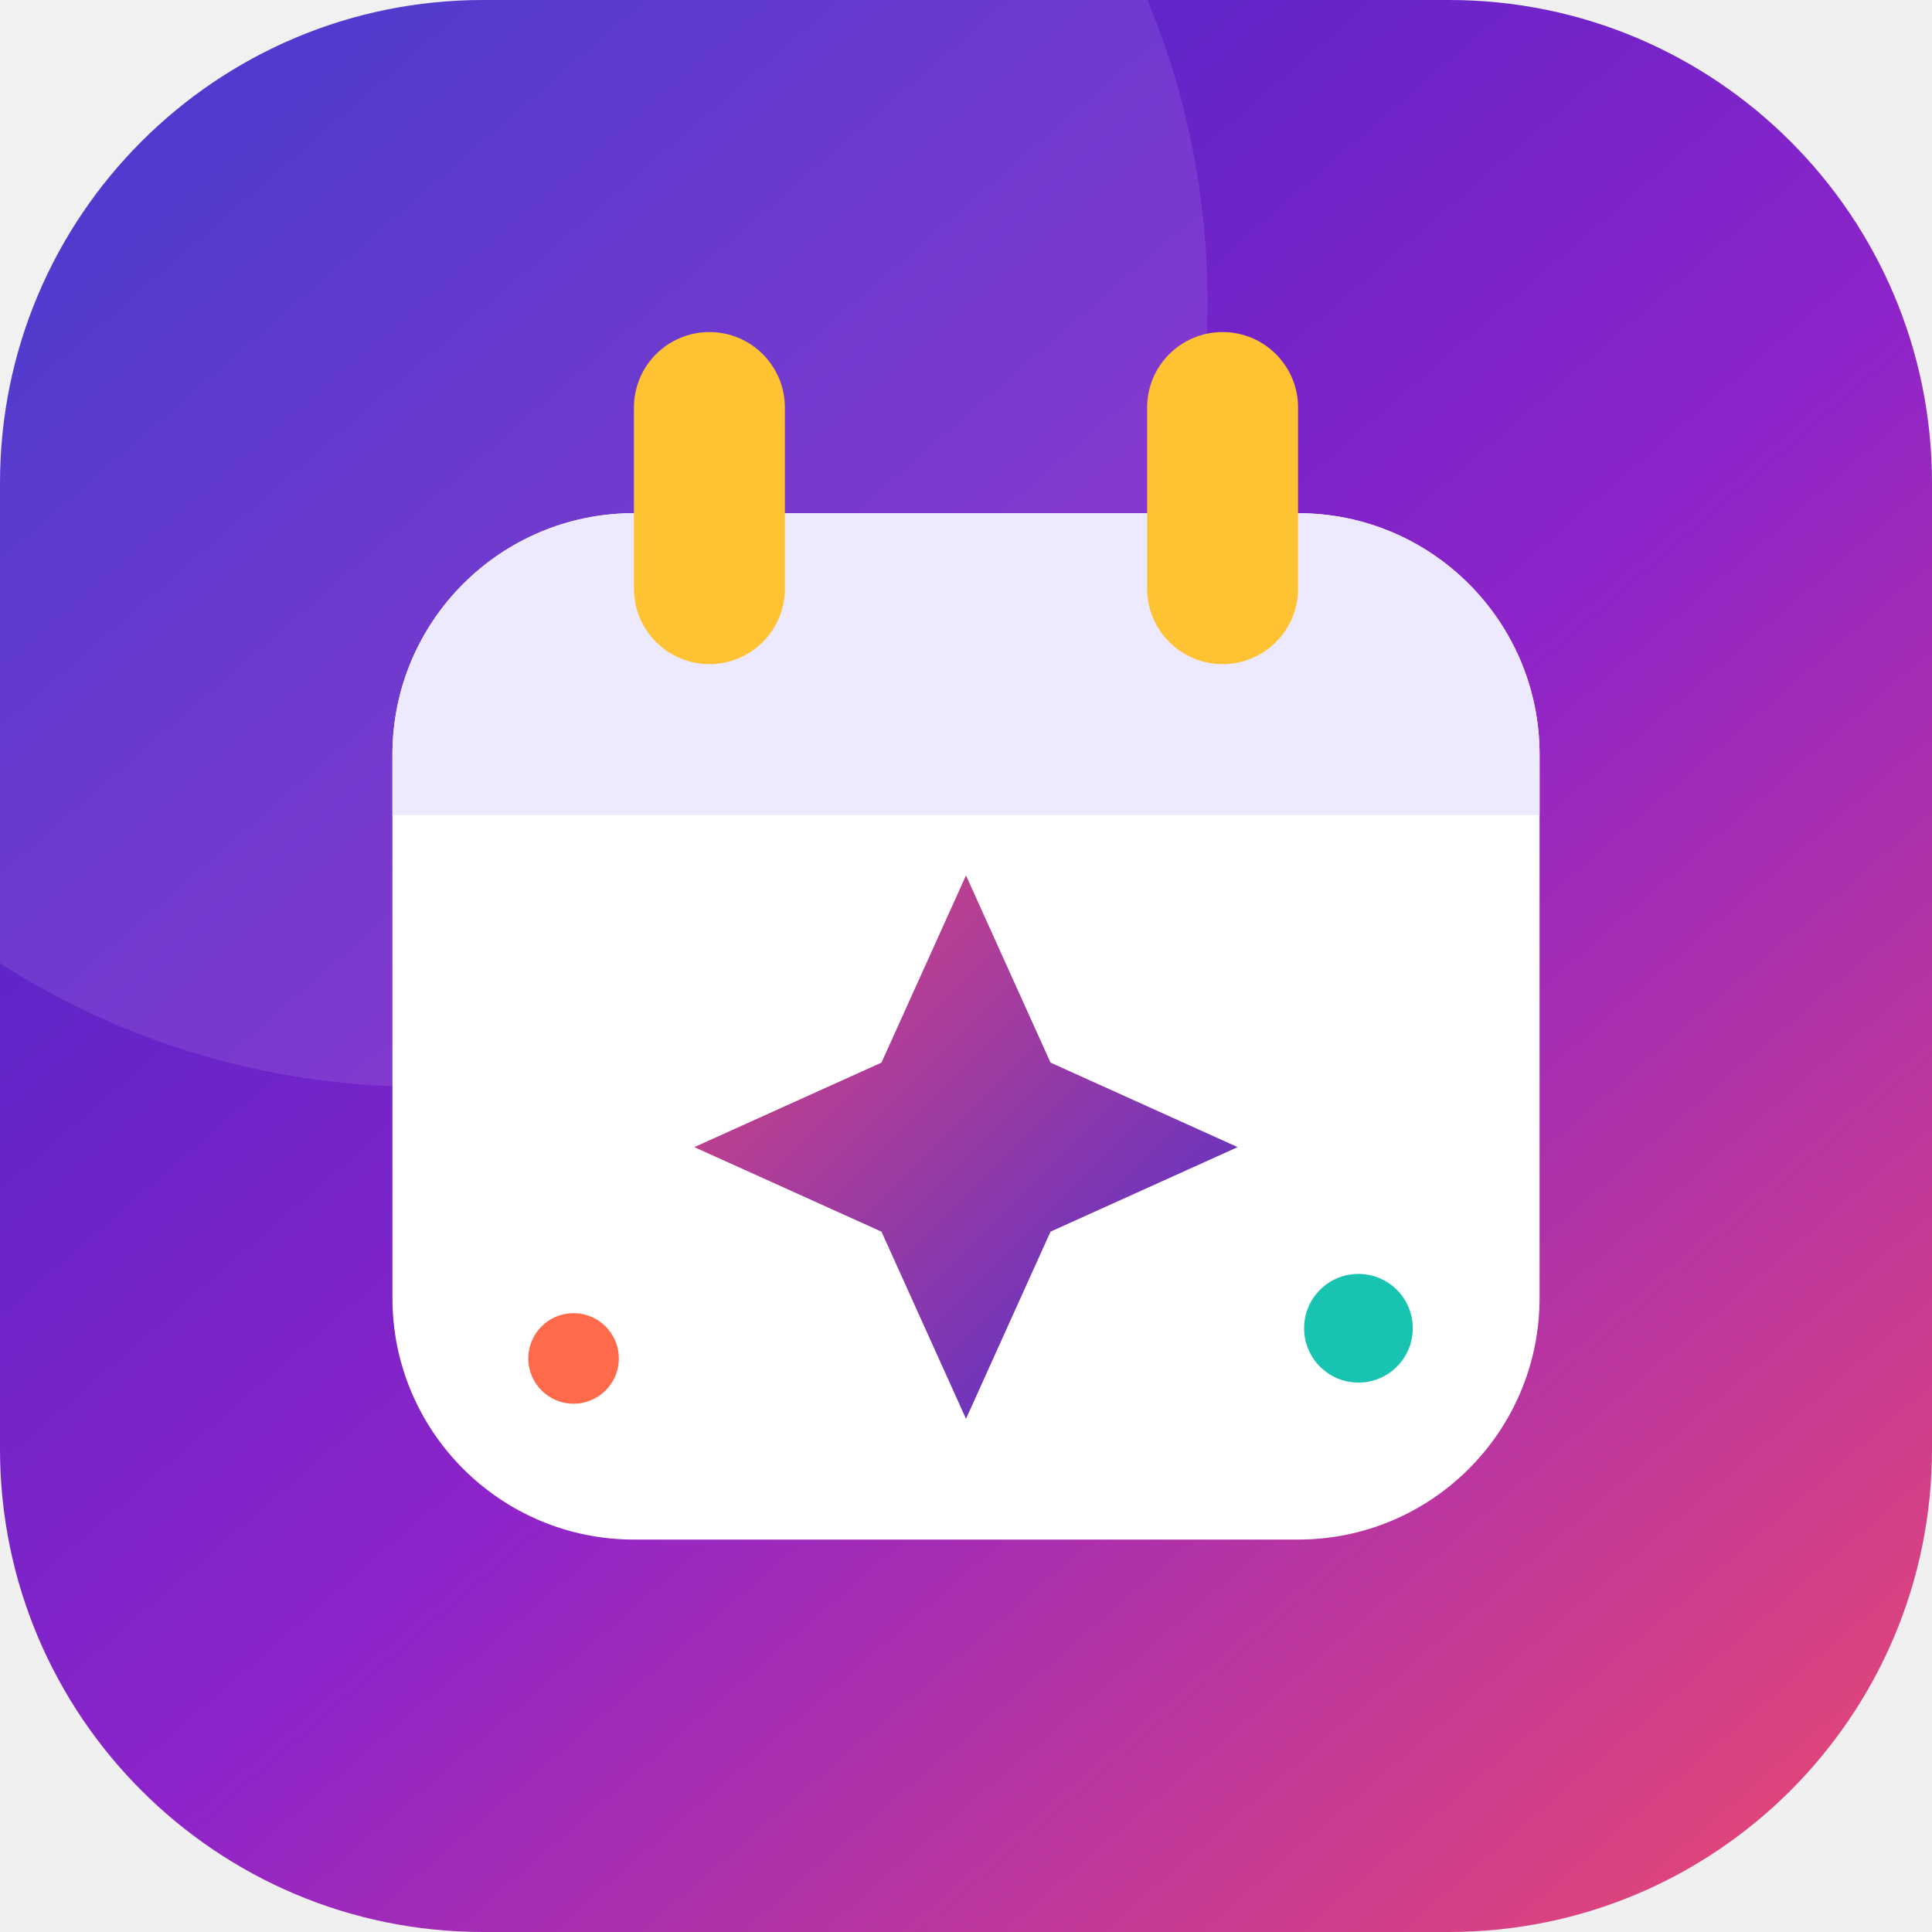
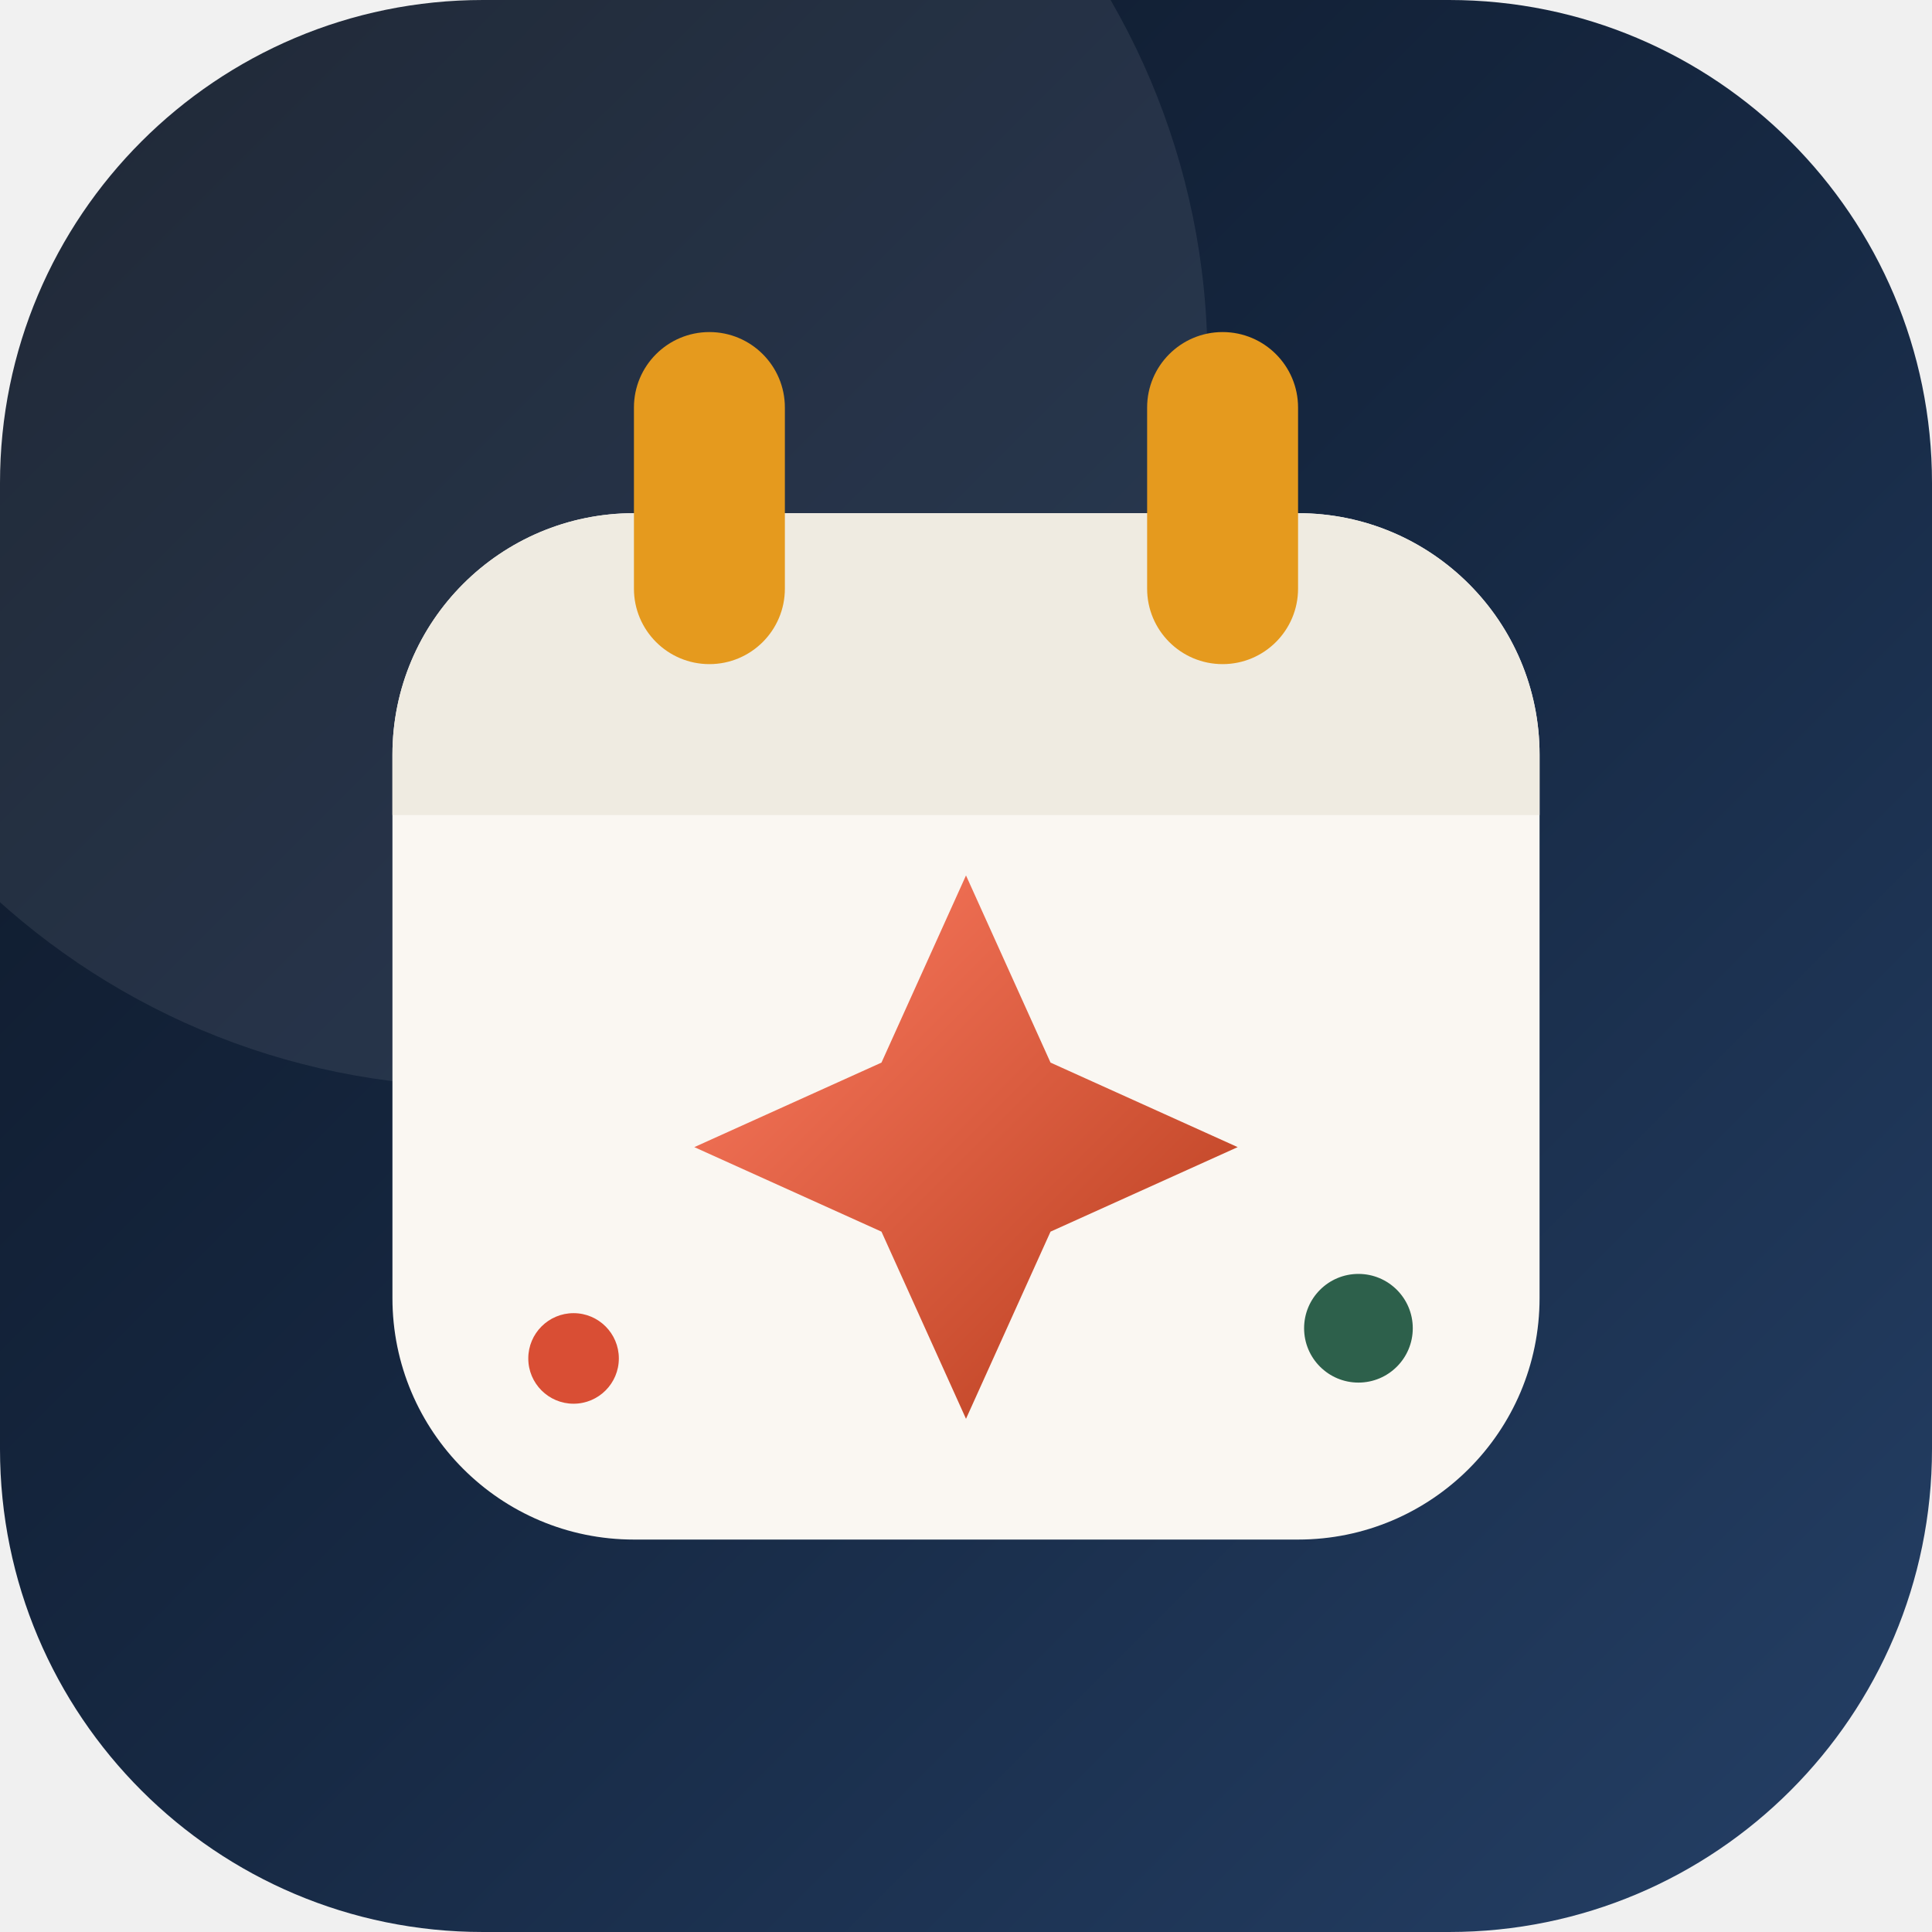
- <svg xmlns="http://www.w3.org/2000/svg" viewBox="0 0 64 64" width="64" height="64" role="img" aria-label="Celebration Planner logo">
+ <svg xmlns="http://www.w3.org/2000/svg" viewBox="0 0 64 64" width="64" height="64" role="img" aria-label="Festivo logo">
  <defs>
-     <linearGradient id="badge" x1="6" y1="2" x2="58" y2="62" gradientUnits="userSpaceOnUse">
-       <stop offset="0" stop-color="#3b25c9" />
-       <stop offset="0.55" stop-color="#8e24c9" />
-       <stop offset="1" stop-color="#e0457b" />
+     <linearGradient id="badge" x1="4" y1="4" x2="60" y2="60" gradientUnits="userSpaceOnUse">
+       <stop offset="0" stop-color="#0e1828" />
+       <stop offset="0.5" stop-color="#162842" />
+       <stop offset="1" stop-color="#233d62" />
    </linearGradient>
    <linearGradient id="spark" x1="23" y1="29" x2="41" y2="47" gradientUnits="userSpaceOnUse">
-       <stop offset="0" stop-color="#e0457b" />
-       <stop offset="1" stop-color="#4b2fd0" />
+       <stop offset="0" stop-color="#ff7d63" />
+       <stop offset="1" stop-color="#b53b1b" />
    </linearGradient>
  </defs>
  <rect width="64" height="64" rx="16" fill="url(#badge)" />
-   <circle cx="14" cy="10" r="26" fill="#ffffff" fill-opacity="0.10" />
-   <rect x="13" y="17" width="38" height="34" rx="8" fill="#ffffff" />
-   <path d="M13 25a8 8 0 0 1 8-8h22a8 8 0 0 1 8 8v2H13z" fill="#ede9ff" />
-   <rect x="21" y="11" width="5" height="11" rx="2.5" fill="#ffc233" />
-   <rect x="38" y="11" width="5" height="11" rx="2.5" fill="#ffc233" />
+   <circle cx="16" cy="12" r="24" fill="#ffffff" fill-opacity="0.08" />
+   <rect x="13" y="17" width="38" height="34" rx="8" fill="#faf7f2" />
+   <path d="M13 25a8 8 0 0 1 8-8h22a8 8 0 0 1 8 8v2H13z" fill="#efebe1" />
+   <rect x="21" y="11" width="5" height="11" rx="2.5" fill="#e59a1e" />
+   <rect x="38" y="11" width="5" height="11" rx="2.5" fill="#e59a1e" />
  <path d="M32 29l2.8 6.2L41 38l-6.2 2.8L32 47l-2.8-6.2L23 38l6.2-2.8z" fill="url(#spark)" />
-   <circle cx="45" cy="44" r="1.8" fill="#19c3b1" />
-   <circle cx="19" cy="45" r="1.5" fill="#ff6b4a" />
+   <circle cx="45" cy="44" r="1.8" fill="#2d604b" />
+   <circle cx="19" cy="45" r="1.5" fill="#d94e34" />
</svg>
